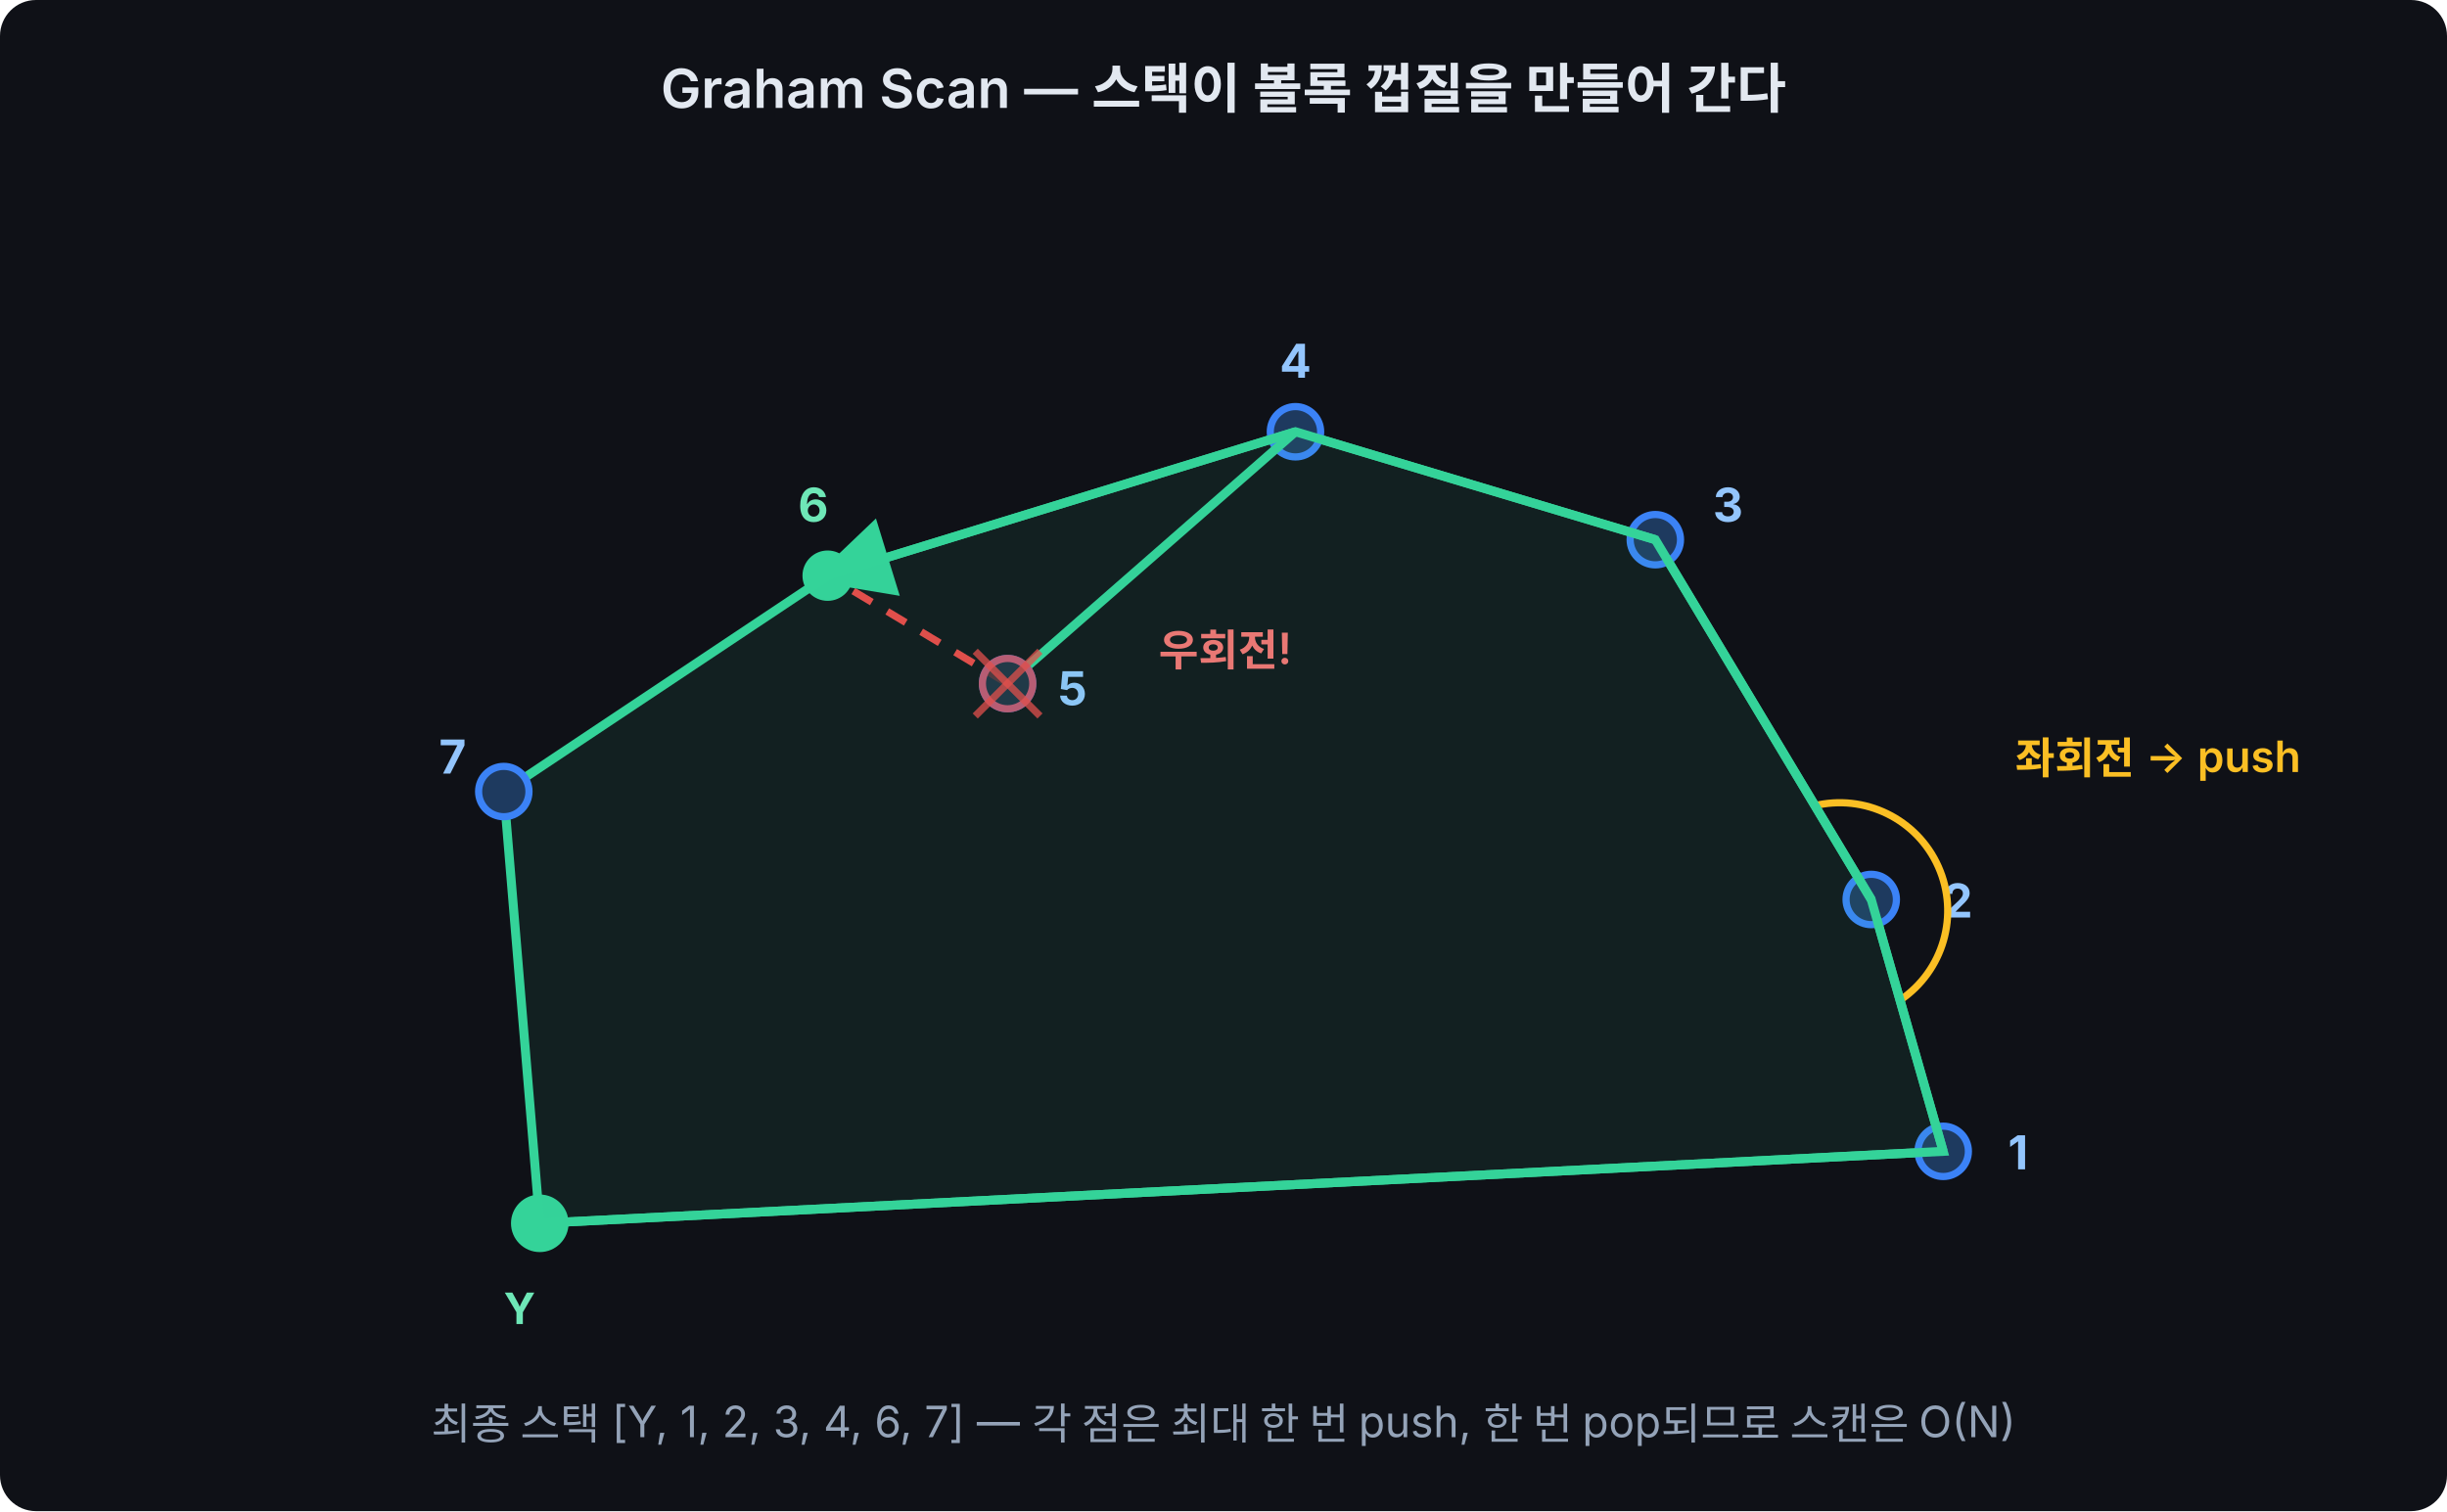
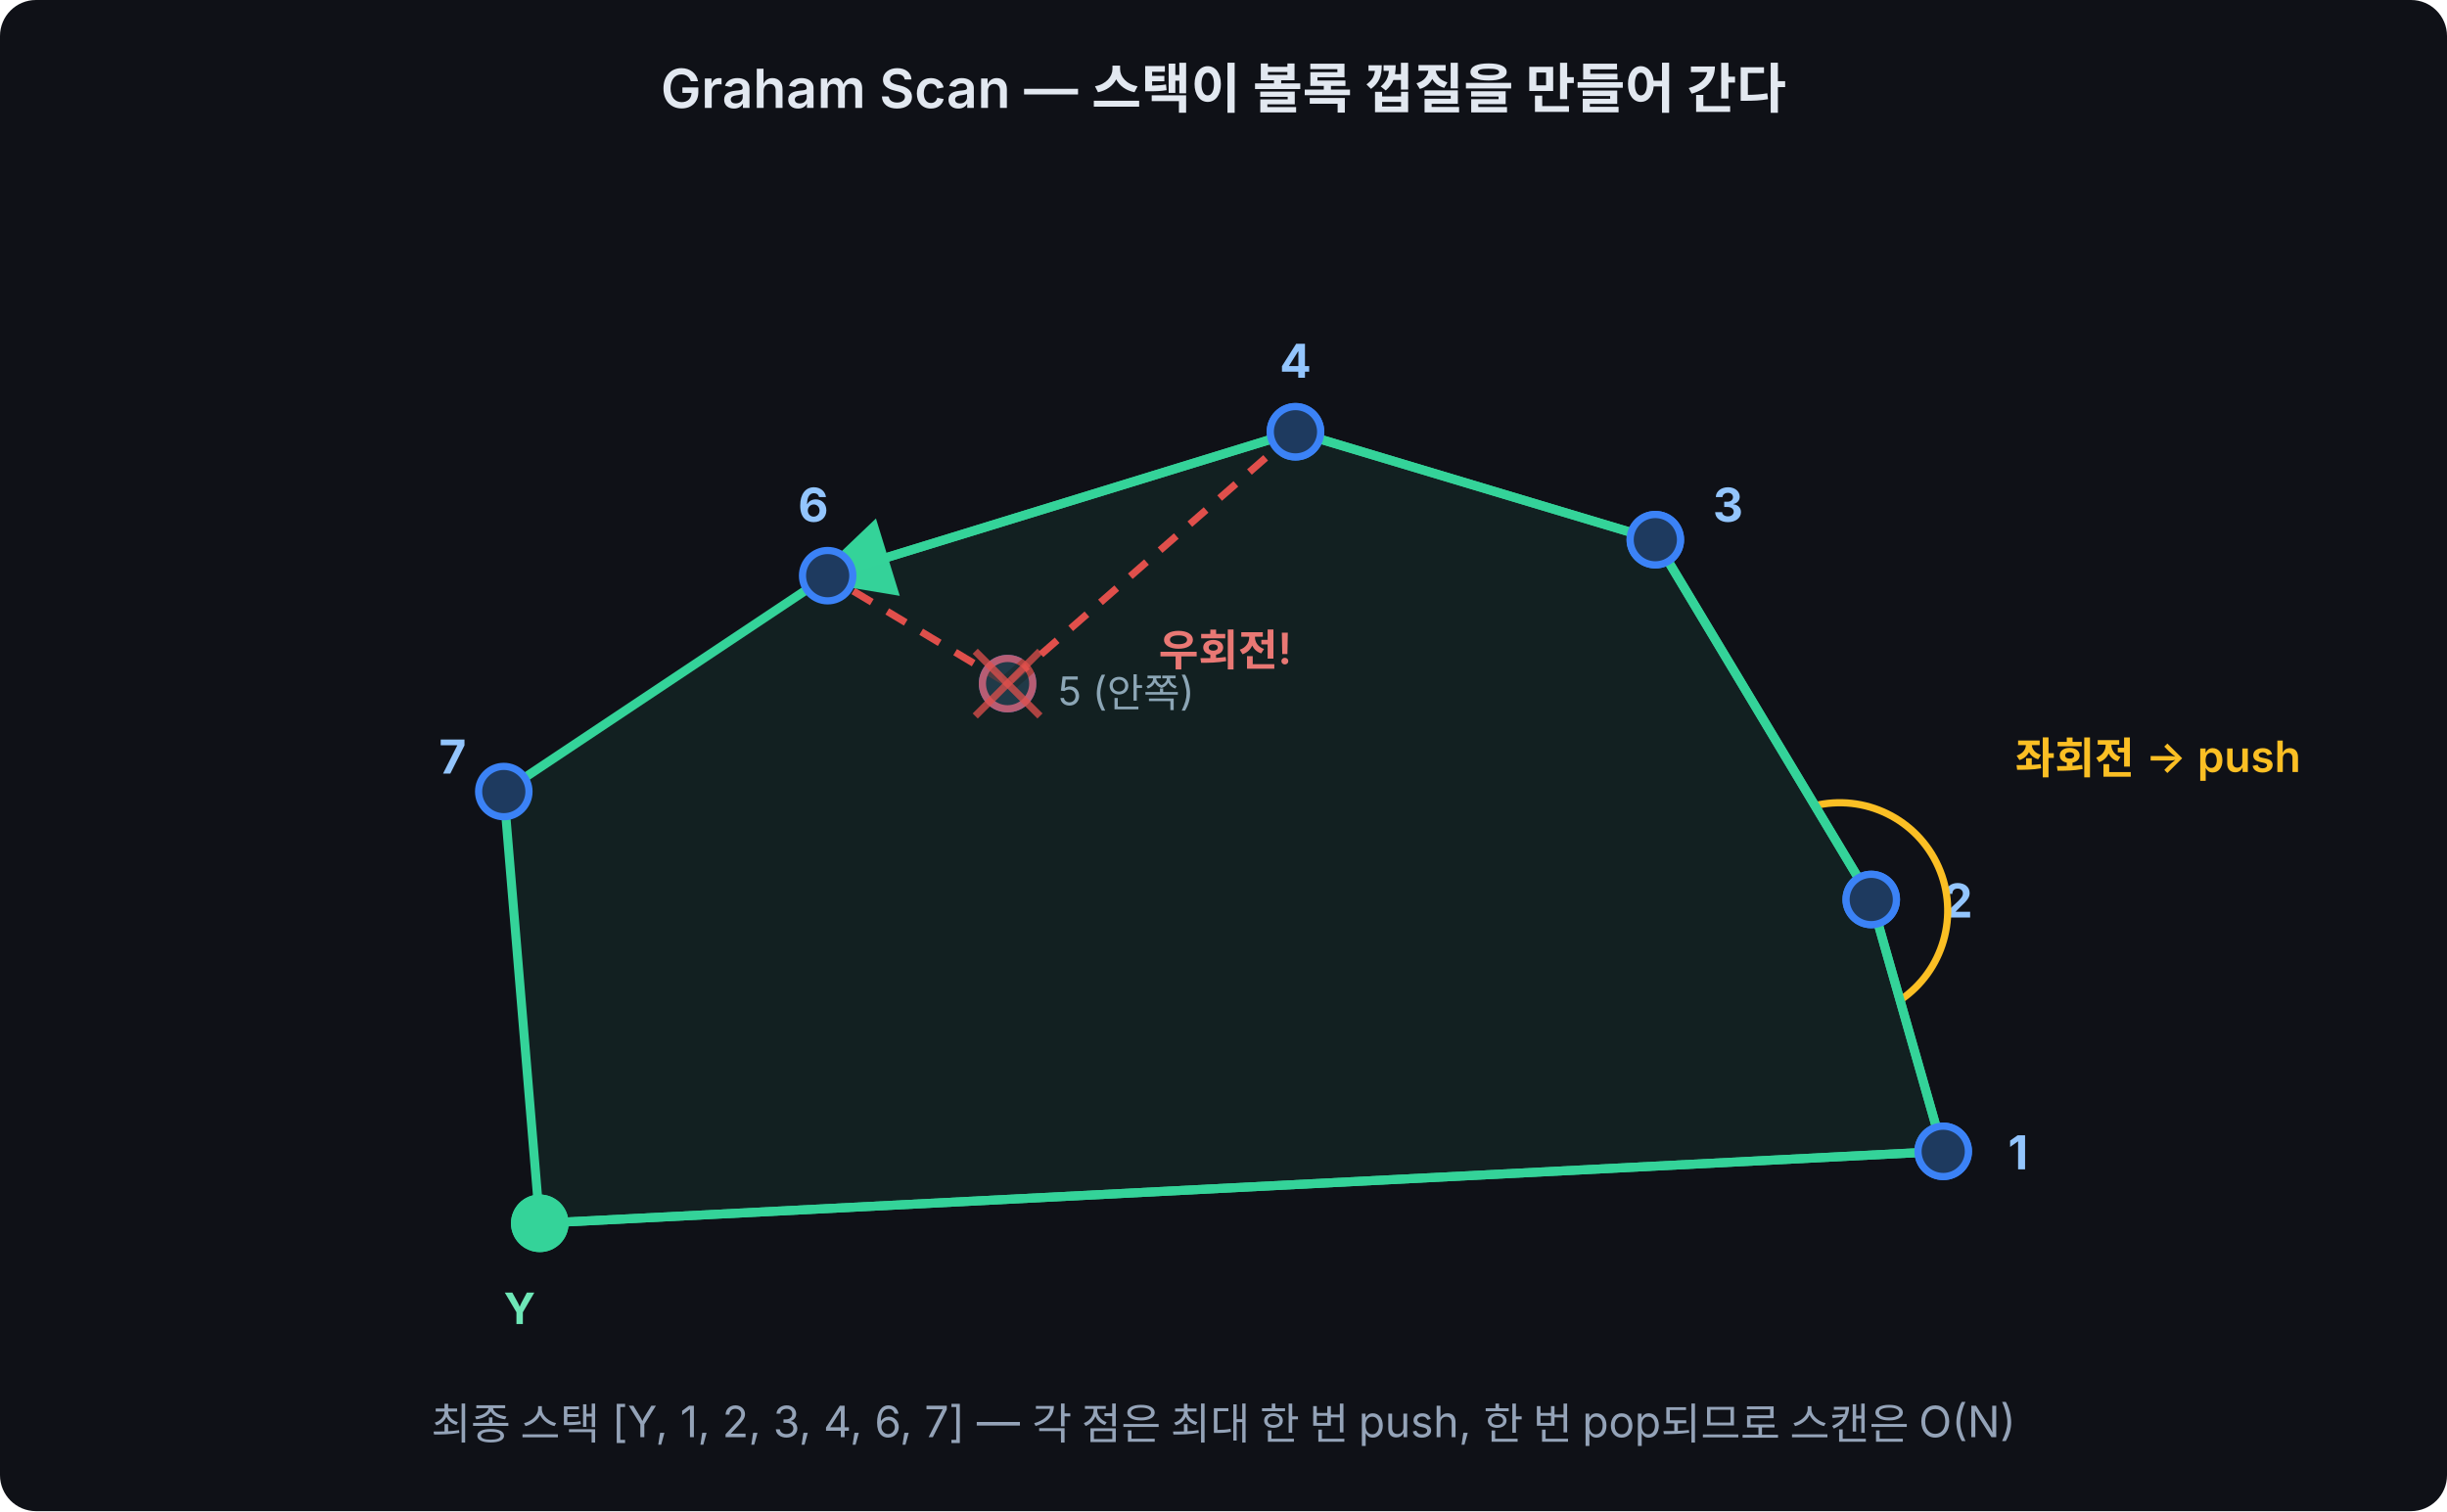
<svg xmlns="http://www.w3.org/2000/svg" viewBox="0 0 680 420" width="1020" height="630" font-family="system-ui,-apple-system,sans-serif">
  <rect width="680" height="420" rx="10" fill="#0f1117" />
  <defs>
    <marker id="ss-g" markerWidth="9" markerHeight="9" refX="7" refY="4.5" orient="auto">
      <path d="M0,0 L9,4.5 L0,9 Z" fill="#34d399" />
    </marker>
  </defs>
  <text x="340" y="30" text-anchor="middle" fill="#e2e8f0" font-size="15" font-weight="600">Graham Scan — 스택이 볼록 껍질을 만들어 간다</text>
  <g fill="#64748b">
    <circle cx="540" cy="320" r="5" />
    <circle cx="520" cy="250" r="5" />
    <circle cx="460" cy="150" r="5" />
    <circle cx="360" cy="120" r="5" />
    <circle cx="280" cy="190" r="5" />
    <circle cx="230" cy="160" r="5" />
    <circle cx="140" cy="220" r="5" />
  </g>
-   <g data-step="1" data-step-label="기준점 Y를 잡고 각도 순으로 점을 정렬한다">
+   <g data-step="1" data-step-label="기준점 Y에서 시작한다">
    <circle cx="150" cy="340" r="8" fill="#34d399" />
    <text x="140" y="368" fill="#6ee7b7" font-size="12" font-weight="700">Y</text>
  </g>
  <g data-step="2" data-step-label="처음 두 점 Y와 1을 스택에 넣는다">
    <line x1="150" y1="340" x2="540" y2="320" stroke="#34d399" stroke-width="2.5" />
    <circle cx="540" cy="320" r="7" fill="#1e3a5f" stroke="#3b82f6" stroke-width="2" />
    <text x="558" y="325" fill="#93c5fd" font-size="13" font-weight="700">1</text>
  </g>
  <g data-step="3" data-step-label="점 2가 좌회전이므로 push한다">
    <line x1="540" y1="320" x2="520" y2="250" stroke="#34d399" stroke-width="2.5" />
    <circle cx="520" cy="250" r="7" fill="#1e3a5f" stroke="#3b82f6" stroke-width="2" />
    <text x="540" y="255" fill="#93c5fd" font-size="13" font-weight="700">2</text>
  </g>
  <g data-step="4" data-step-label="점 3도 좌회전 — 1→2 방향에서 2→3이 왼쪽으로 꺾인다">
    <path d="M 528 278 A 30 30 0 0 0 504 224" fill="none" stroke="#fbbf24" stroke-width="2" />
    <text x="560" y="215" fill="#fbbf24" font-size="12" font-weight="600">좌회전 → push</text>
    <line x1="520" y1="250" x2="460" y2="150" stroke="#34d399" stroke-width="2.5" />
    <circle cx="460" cy="150" r="7" fill="#1e3a5f" stroke="#3b82f6" stroke-width="2" />
    <text x="476" y="145" fill="#93c5fd" font-size="13" font-weight="700">3</text>
  </g>
  <g data-step="5" data-step-label="점 4와 5가 차례로 쌓인다">
    <line x1="460" y1="150" x2="360" y2="120" stroke="#34d399" stroke-width="2.5" />
    <circle cx="360" cy="120" r="7" fill="#1e3a5f" stroke="#3b82f6" stroke-width="2" />
    <text x="360" y="105" text-anchor="middle" fill="#93c5fd" font-size="13" font-weight="700">4</text>
    <line x1="360" y1="120" x2="280" y2="190" stroke="#34d399" stroke-width="2.5" />
    <circle cx="280" cy="190" r="7" fill="#1e3a5f" stroke="#3b82f6" stroke-width="2" />
    <text x="294" y="196" fill="#93c5fd" font-size="13" font-weight="700">5</text>
  </g>
  <g data-step="6" data-step-label="점 6에서 4→5→6이 우회전이다 — 5는 선분 4–6보다 안쪽이다">
    <line x1="280" y1="190" x2="230" y2="160" stroke="#ef4444" stroke-width="2" stroke-dasharray="6 5" />
    <text x="322" y="185" fill="#f87171" font-size="12" font-weight="600">우회전!</text>
    <circle cx="230" cy="160" r="7" fill="#34d399" />
    <text x="226" y="145" text-anchor="middle" fill="#6ee7b7" font-size="13" font-weight="700">6</text>
  </g>
  <g data-step="7" data-step-label="5를 pop하고 4→6을 잇는다 — 4→6은 좌회전이라 여기서 멈춘다">
+     <line x1="360" y1="120" x2="280" y2="190" stroke="#0f1117" stroke-width="5" />
+     <line x1="360" y1="120" x2="280" y2="190" stroke="#ef4444" stroke-width="2" stroke-dasharray="6 5" />
+     <rect x="288" y="183" width="20" height="17" fill="#0f1117" />
+     <text x="294" y="196" fill="#94a3b8" font-size="11">5 (안쪽)</text>
    <circle cx="280" cy="190" r="7" fill="#1f2937" stroke="#ef4444" stroke-width="2" opacity="0.75" />
    <line x1="271" y1="181" x2="289" y2="199" stroke="#ef4444" stroke-width="2" opacity="0.75" />
    <line x1="289" y1="181" x2="271" y2="199" stroke="#ef4444" stroke-width="2" opacity="0.75" />
    <line x1="360" y1="120" x2="230" y2="160" stroke="#34d399" stroke-width="2.5" marker-end="url(#ss-g)" />
  </g>
  <g data-step="8" data-step-label="점 7까지 처리하면 스택에 껍질 꼭짓점만 남는다">
    <polygon points="150,340 540,320 520,250 460,150 360,120 230,160 140,220" fill="#34d39914" stroke="#34d399" stroke-width="2.5" />
+     <circle cx="150" cy="340" r="8" fill="#34d399" />
+     <circle cx="540" cy="320" r="7" fill="#1e3a5f" stroke="#3b82f6" stroke-width="2" />
+     <circle cx="520" cy="250" r="7" fill="#1e3a5f" stroke="#3b82f6" stroke-width="2" />
+     <circle cx="460" cy="150" r="7" fill="#1e3a5f" stroke="#3b82f6" stroke-width="2" />
+     <circle cx="360" cy="120" r="7" fill="#1e3a5f" stroke="#3b82f6" stroke-width="2" />
+     <rect x="218" y="132" width="18" height="16" fill="#0f1117" />
+     <circle cx="230" cy="160" r="7" fill="#1e3a5f" stroke="#3b82f6" stroke-width="2" />
+     <text x="226" y="145" text-anchor="middle" fill="#93c5fd" font-size="13" font-weight="700">6</text>
    <circle cx="140" cy="220" r="7" fill="#1e3a5f" stroke="#3b82f6" stroke-width="2" />
    <text x="122" y="215" fill="#93c5fd" font-size="13" font-weight="700">7</text>
    <text x="340" y="400" text-anchor="middle" fill="#94a3b8" font-size="12">최종 스택 [Y, 1, 2, 3, 4, 6, 7] — 각 점은 최대 한 번 push, 한 번 pop되므로 스캔은 O(N)</text>
  </g>
</svg>
